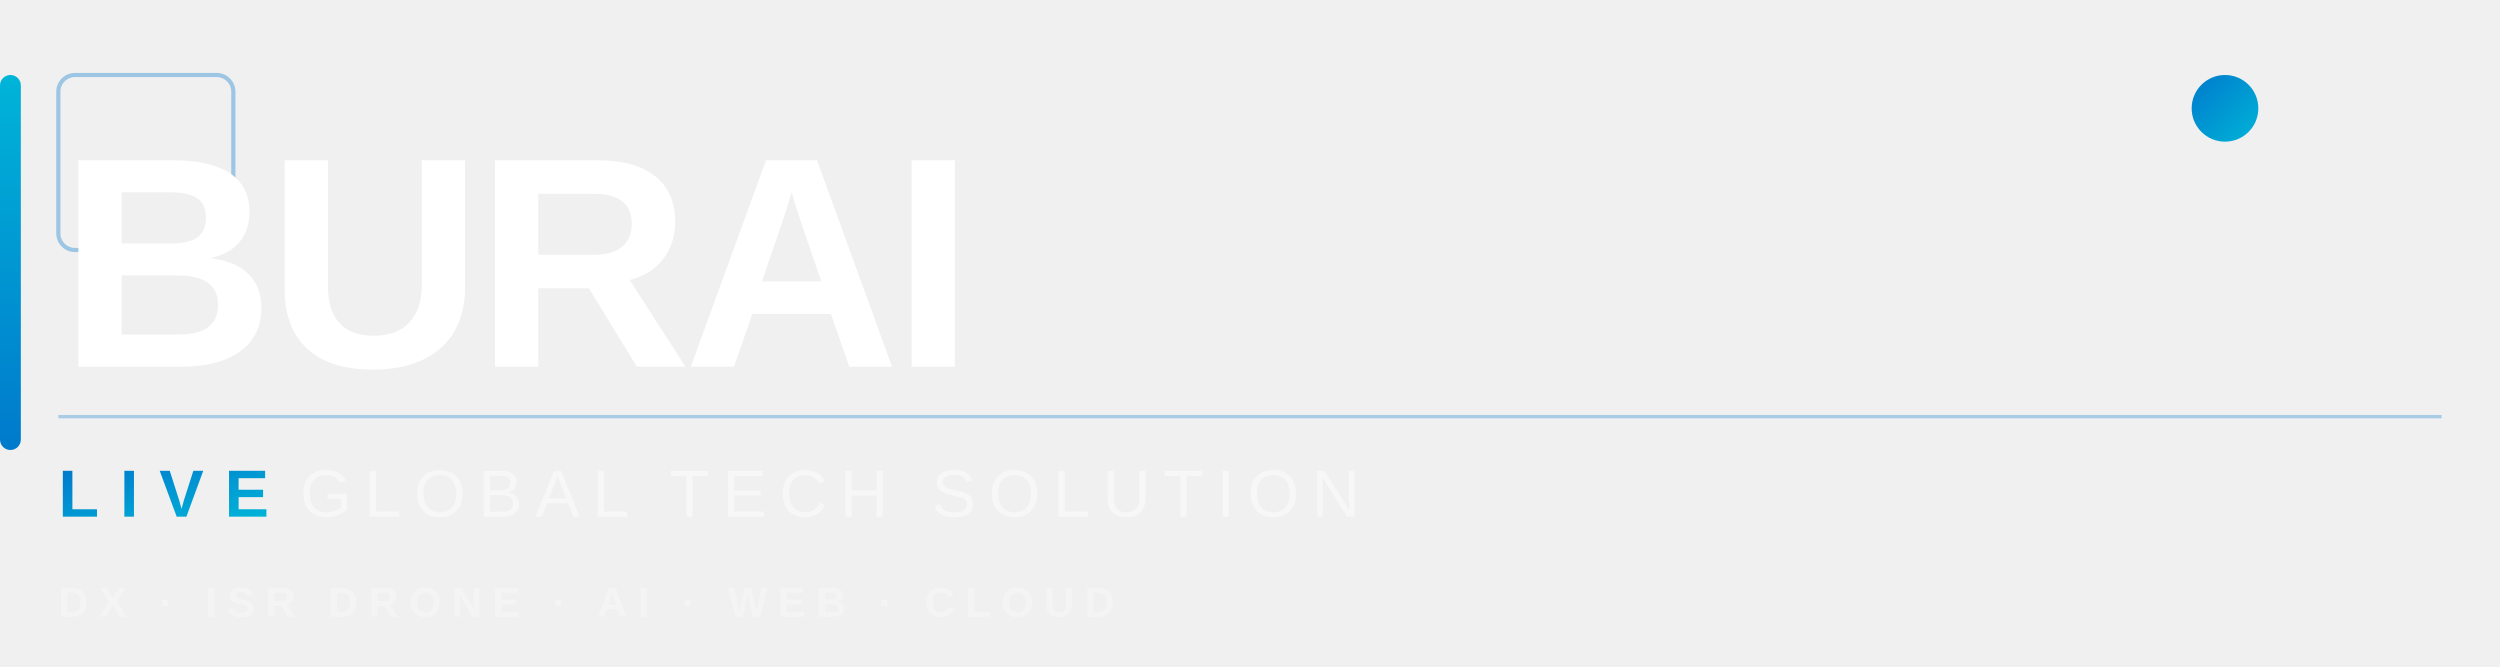
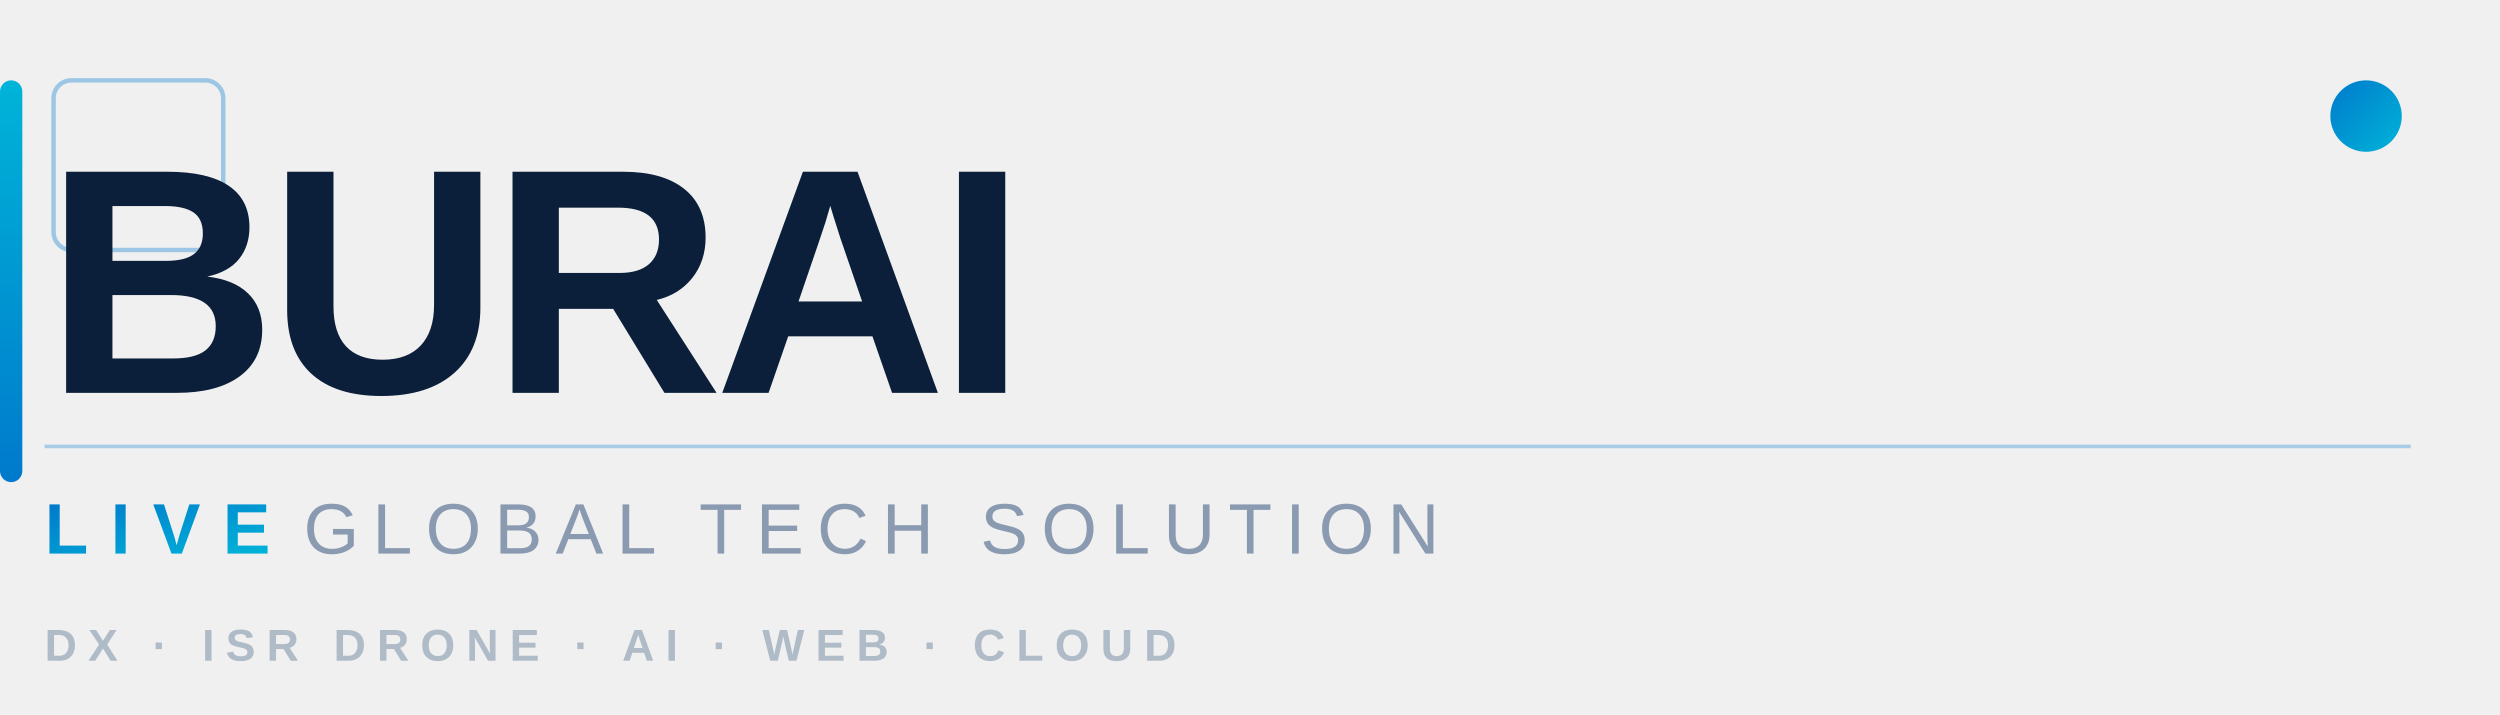
- <svg xmlns="http://www.w3.org/2000/svg" width="600" height="160" viewBox="0 0 600 160" role="img">
+ <svg xmlns="http://www.w3.org/2000/svg" width="560" height="160" viewBox="0 0 560 160" role="img">
  <defs>
    <linearGradient id="g1" x1="0" y1="0" x2="1" y2="1">
      <stop offset="0%" stop-color="#007acc" />
      <stop offset="100%" stop-color="#00b4d8" />
    </linearGradient>
    <linearGradient id="g3" x1="0" y1="0" x2="0" y2="1">
      <stop offset="0%" stop-color="#00b4d8" />
      <stop offset="100%" stop-color="#007acc" />
    </linearGradient>
  </defs>
  <rect x="0" y="18" width="5" height="90" rx="2.5" fill="url(#g3)" />
-   <rect x="14" y="18" width="42" height="42" fill="none" stroke="#007acc" stroke-width="1" stroke-opacity="0.35" rx="4" />
-   <text x="14" y="88" font-family="'Helvetica Neue', Arial, sans-serif" font-size="72" font-weight="800" letter-spacing="-2" fill="#ffffff">BURAI</text>
-   <circle cx="534" cy="26" r="8" fill="url(#g1)" />
-   <line x1="14" y1="100" x2="586" y2="100" stroke="#007acc" stroke-width="0.8" stroke-opacity="0.3" />
-   <text x="14" y="124" font-family="'Helvetica Neue', Arial, sans-serif" font-size="16" font-weight="700" letter-spacing="5" fill="url(#g1)">LIVE</text>
-   <text x="72" y="124" font-family="'Helvetica Neue', Arial, sans-serif" font-size="16" font-weight="400" letter-spacing="3" fill="rgba(255,255,255,0.45)">  GLOBAL TECH SOLUTION</text>
-   <text x="14" y="148" font-family="'Helvetica Neue', Arial, sans-serif" font-size="10" font-weight="600" letter-spacing="2.5" fill="rgba(255,255,255,0.3)">DX · ISR DRONE · AI · WEB · CLOUD</text>
+   <rect x="12" y="18" width="38" height="38" fill="none" stroke="#007acc" stroke-width="1" stroke-opacity="0.35" rx="4" />
+   <text x="10" y="88" font-family="'Helvetica Neue', Arial, sans-serif" font-size="72" font-weight="800" letter-spacing="-2" fill="#0b1f3a">BURAI</text>
+   <circle cx="530" cy="26" r="8" fill="url(#g1)" />
+   <line x1="10" y1="100" x2="540" y2="100" stroke="#007acc" stroke-width="0.8" stroke-opacity="0.3" />
+   <text x="10" y="124" font-family="'Helvetica Neue', Arial, sans-serif" font-size="16" font-weight="700" letter-spacing="5" fill="url(#g1)">LIVE</text>
+   <text x="68" y="124" font-family="'Helvetica Neue', Arial, sans-serif" font-size="16" font-weight="400" letter-spacing="3" fill="#8a9ab0">  GLOBAL TECH SOLUTION</text>
+   <text x="10" y="148" font-family="'Helvetica Neue', Arial, sans-serif" font-size="10" font-weight="600" letter-spacing="2.5" fill="#b0bbc8">DX · ISR DRONE · AI · WEB · CLOUD</text>
</svg>
